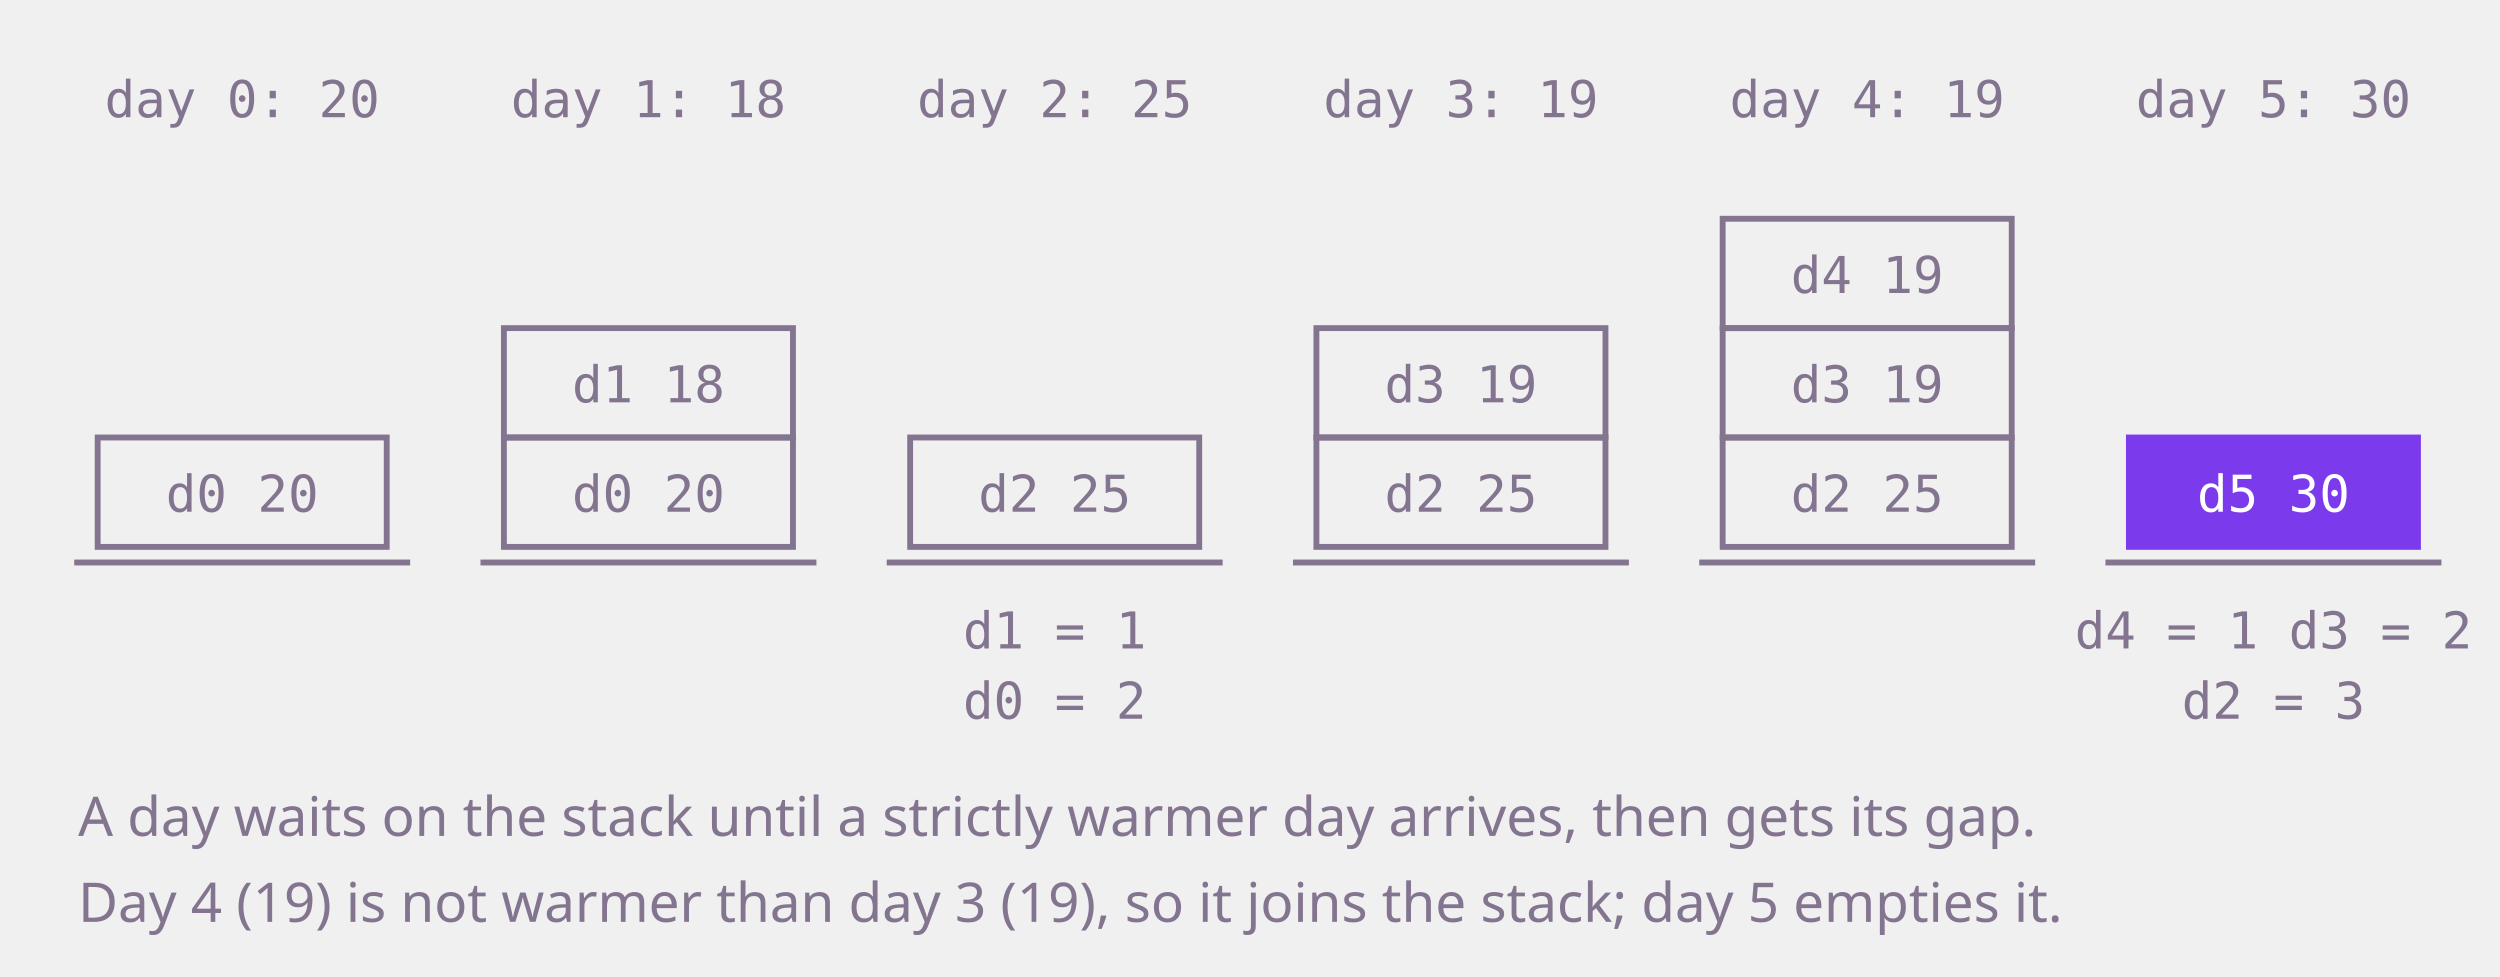
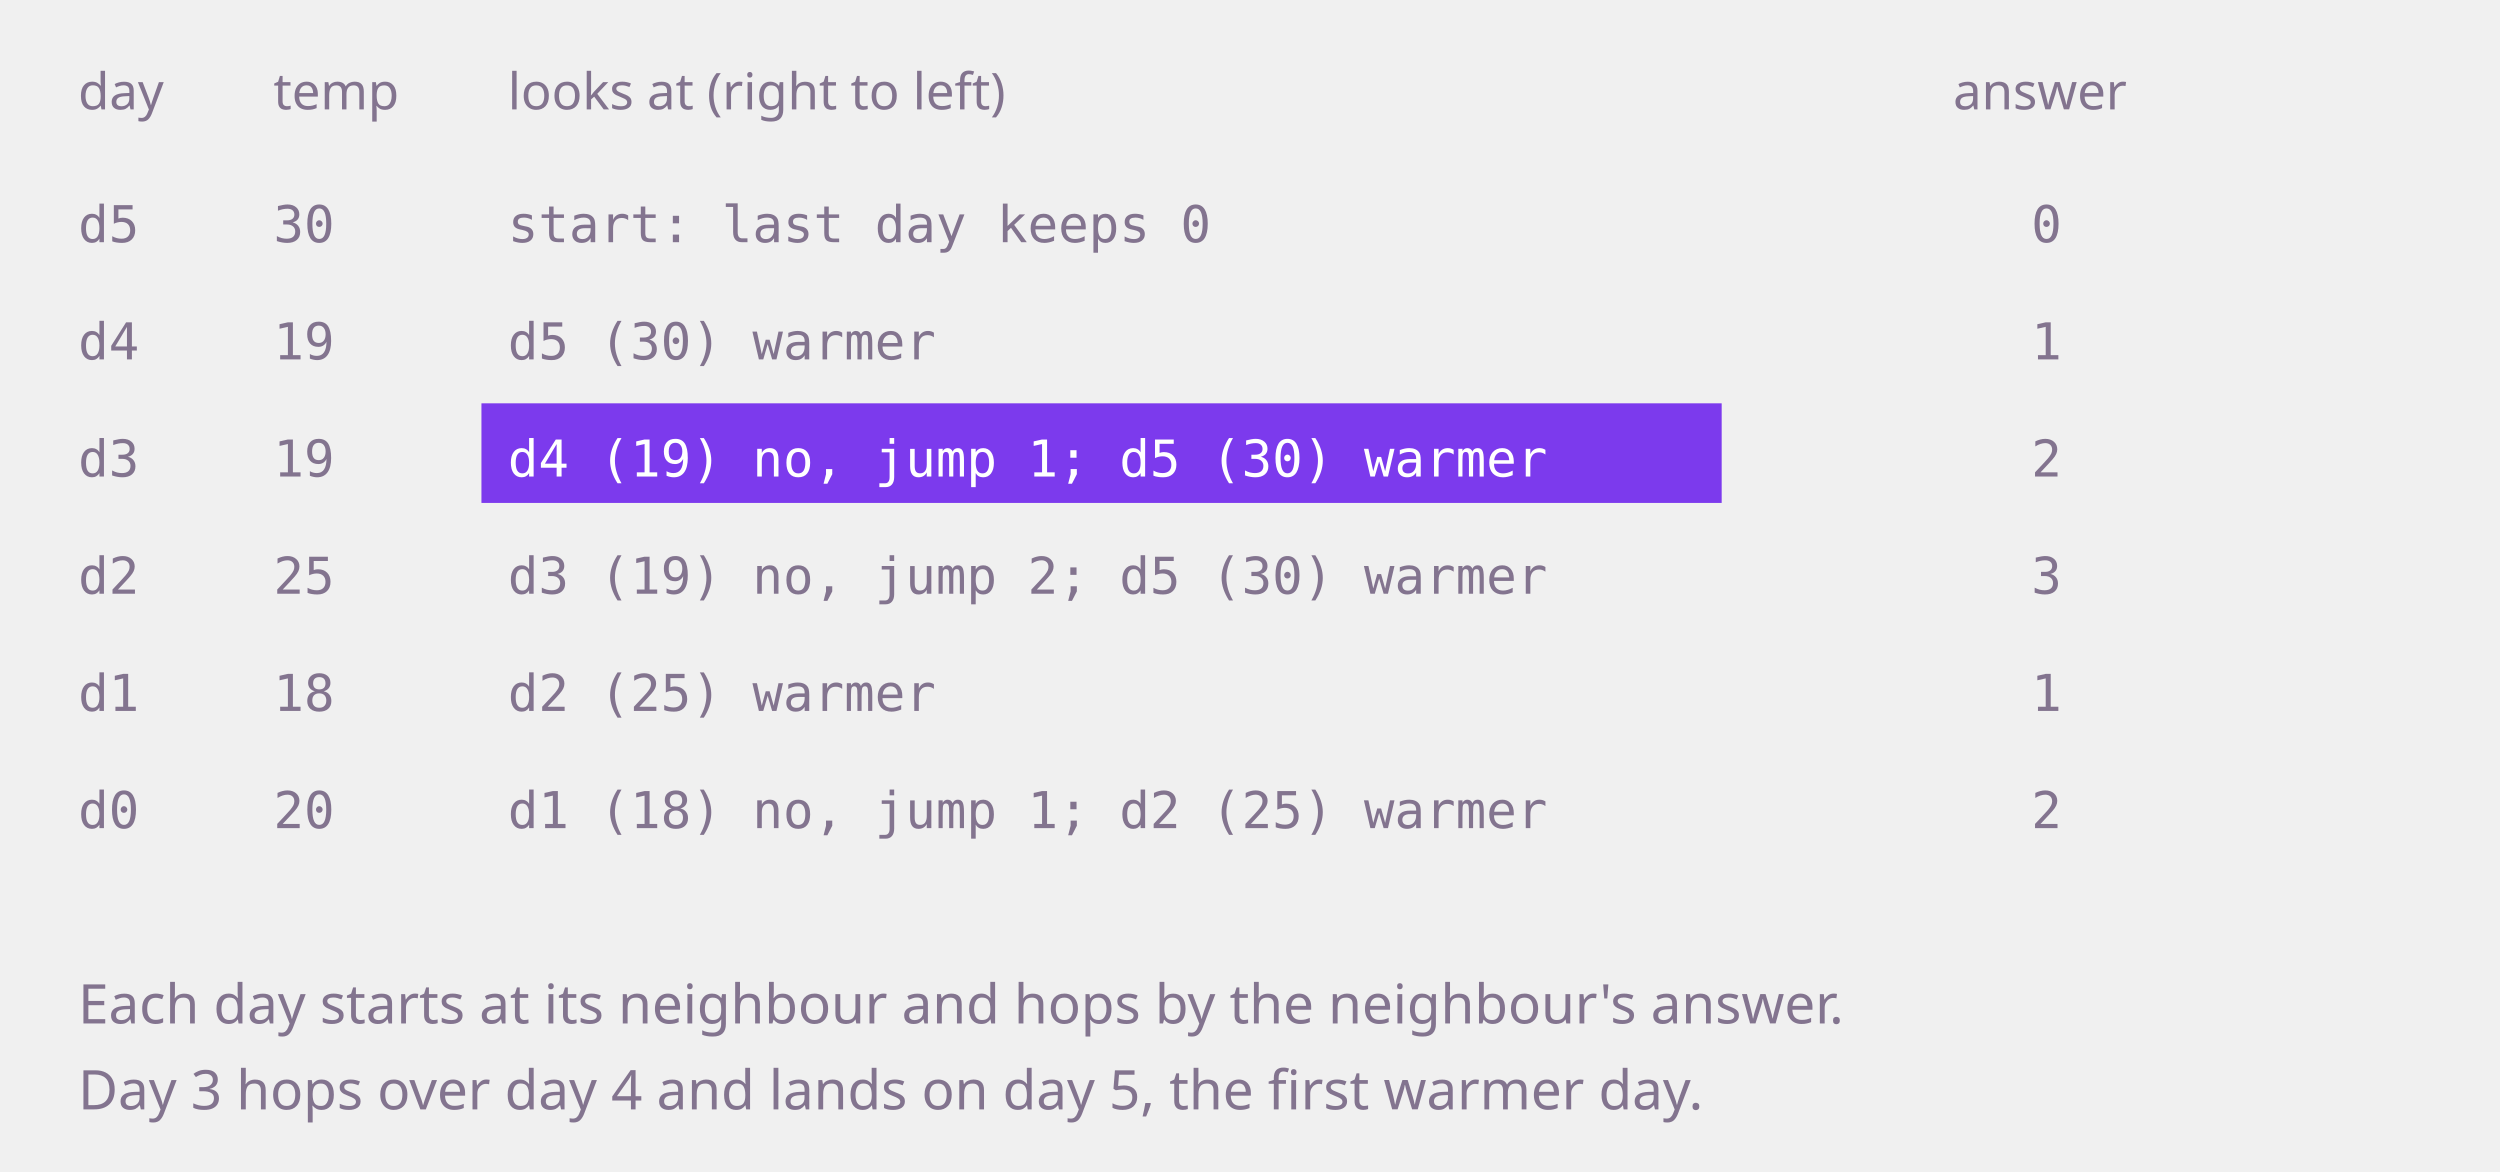
- <svg xmlns="http://www.w3.org/2000/svg" viewBox="0 0 640 250" width="640" height="250" role="img">
-   <text x="62" y="30" font-family="JetBrains Mono, Consolas, monospace" font-size="13" fill="#83748f" text-anchor="middle">day 0: 20</text>
-   <rect x="25" y="112" width="74" height="28" fill="none" stroke="#83748f" stroke-width="1.5" />
-   <text x="62" y="131" font-family="JetBrains Mono, Consolas, monospace" font-size="13" fill="#83748f" text-anchor="middle">d0 20</text>
-   <path d="M 19 144 L 105 144" stroke="#83748f" stroke-width="1.5" fill="none" />
-   <text x="166" y="30" font-family="JetBrains Mono, Consolas, monospace" font-size="13" fill="#83748f" text-anchor="middle">day 1: 18</text>
-   <rect x="129" y="112" width="74" height="28" fill="none" stroke="#83748f" stroke-width="1.5" />
-   <text x="166" y="131" font-family="JetBrains Mono, Consolas, monospace" font-size="13" fill="#83748f" text-anchor="middle">d0 20</text>
-   <rect x="129" y="84" width="74" height="28" fill="none" stroke="#83748f" stroke-width="1.5" />
-   <text x="166" y="103" font-family="JetBrains Mono, Consolas, monospace" font-size="13" fill="#83748f" text-anchor="middle">d1 18</text>
-   <path d="M 123 144 L 209 144" stroke="#83748f" stroke-width="1.5" fill="none" />
-   <text x="270" y="30" font-family="JetBrains Mono, Consolas, monospace" font-size="13" fill="#83748f" text-anchor="middle">day 2: 25</text>
-   <rect x="233" y="112" width="74" height="28" fill="none" stroke="#83748f" stroke-width="1.5" />
-   <text x="270" y="131" font-family="JetBrains Mono, Consolas, monospace" font-size="13" fill="#83748f" text-anchor="middle">d2 25</text>
-   <path d="M 227 144 L 313 144" stroke="#83748f" stroke-width="1.5" fill="none" />
-   <text x="270" y="166" font-family="JetBrains Mono, Consolas, monospace" font-size="13" fill="#83748f" text-anchor="middle">d1 = 1</text>
-   <text x="270" y="184" font-family="JetBrains Mono, Consolas, monospace" font-size="13" fill="#83748f" text-anchor="middle">d0 = 2</text>
-   <text x="374" y="30" font-family="JetBrains Mono, Consolas, monospace" font-size="13" fill="#83748f" text-anchor="middle">day 3: 19</text>
-   <rect x="337" y="112" width="74" height="28" fill="none" stroke="#83748f" stroke-width="1.5" />
-   <text x="374" y="131" font-family="JetBrains Mono, Consolas, monospace" font-size="13" fill="#83748f" text-anchor="middle">d2 25</text>
-   <rect x="337" y="84" width="74" height="28" fill="none" stroke="#83748f" stroke-width="1.5" />
-   <text x="374" y="103" font-family="JetBrains Mono, Consolas, monospace" font-size="13" fill="#83748f" text-anchor="middle">d3 19</text>
-   <path d="M 331 144 L 417 144" stroke="#83748f" stroke-width="1.5" fill="none" />
-   <text x="478" y="30" font-family="JetBrains Mono, Consolas, monospace" font-size="13" fill="#83748f" text-anchor="middle">day 4: 19</text>
-   <rect x="441" y="112" width="74" height="28" fill="none" stroke="#83748f" stroke-width="1.5" />
-   <text x="478" y="131" font-family="JetBrains Mono, Consolas, monospace" font-size="13" fill="#83748f" text-anchor="middle">d2 25</text>
-   <rect x="441" y="84" width="74" height="28" fill="none" stroke="#83748f" stroke-width="1.5" />
-   <text x="478" y="103" font-family="JetBrains Mono, Consolas, monospace" font-size="13" fill="#83748f" text-anchor="middle">d3 19</text>
-   <rect x="441" y="56" width="74" height="28" fill="none" stroke="#83748f" stroke-width="1.5" />
-   <text x="478" y="75" font-family="JetBrains Mono, Consolas, monospace" font-size="13" fill="#83748f" text-anchor="middle">d4 19</text>
-   <path d="M 435 144 L 521 144" stroke="#83748f" stroke-width="1.5" fill="none" />
-   <text x="582" y="30" font-family="JetBrains Mono, Consolas, monospace" font-size="13" fill="#83748f" text-anchor="middle">day 5: 30</text>
-   <rect x="545" y="112" width="74" height="28" fill="#7c3aed" stroke="#7c3aed" stroke-width="1.5" />
-   <text x="582" y="131" font-family="JetBrains Mono, Consolas, monospace" font-size="13" fill="#ffffff" text-anchor="middle">d5 30</text>
-   <path d="M 539 144 L 625 144" stroke="#83748f" stroke-width="1.5" fill="none" />
-   <text x="582" y="166" font-family="JetBrains Mono, Consolas, monospace" font-size="13" fill="#83748f" text-anchor="middle">d4 = 1  d3 = 2</text>
-   <text x="582" y="184" font-family="JetBrains Mono, Consolas, monospace" font-size="13" fill="#83748f" text-anchor="middle">d2 = 3</text>
-   <text x="20" y="214" font-family="Hanken Grotesk, Segoe UI, sans-serif" font-size="14" fill="#83748f" text-anchor="start">A day waits on the stack until a strictly warmer day arrives, then gets its gap.</text>
-   <text x="20" y="236" font-family="Hanken Grotesk, Segoe UI, sans-serif" font-size="14" fill="#83748f" text-anchor="start">Day 4 (19) is not warmer than day 3 (19), so it joins the stack; day 5 empties it.</text>
+ <svg xmlns="http://www.w3.org/2000/svg" viewBox="0 0 640 300" width="640" height="300" role="img">
+   <rect x="124" y="104" width="316" height="24" fill="#7c3aed" stroke="#7c3aed" stroke-width="1.5" />
+   <g font-family="Hanken Grotesk, Segoe UI, sans-serif" font-size="13" fill="#83748f">
+     <text x="20" y="28">day</text>
+     <text x="70" y="28">temp</text>
+     <text x="130" y="28">looks at (right to left)</text>
+     <text x="500" y="28">answer</text>
+   </g>
+   <g font-family="JetBrains Mono, Consolas, monospace" font-size="13" fill="#83748f">
+     <text x="20" y="62">d5</text>
+     <text x="70" y="62">30</text>
+     <text x="130" y="62" fill="#83748f">start: last day keeps 0</text>
+     <text x="520" y="62">0</text>
+   </g>
+   <g font-family="JetBrains Mono, Consolas, monospace" font-size="13" fill="#83748f">
+     <text x="20" y="92">d4</text>
+     <text x="70" y="92">19</text>
+     <text x="130" y="92" fill="#83748f">d5 (30) warmer</text>
+     <text x="520" y="92">1</text>
+   </g>
+   <g font-family="JetBrains Mono, Consolas, monospace" font-size="13" fill="#83748f">
+     <text x="20" y="122">d3</text>
+     <text x="70" y="122">19</text>
+     <text x="130" y="122" fill="#ffffff">d4 (19) no, jump 1; d5 (30) warmer</text>
+     <text x="520" y="122">2</text>
+   </g>
+   <g font-family="JetBrains Mono, Consolas, monospace" font-size="13" fill="#83748f">
+     <text x="20" y="152">d2</text>
+     <text x="70" y="152">25</text>
+     <text x="130" y="152" fill="#83748f">d3 (19) no, jump 2; d5 (30) warmer</text>
+     <text x="520" y="152">3</text>
+   </g>
+   <g font-family="JetBrains Mono, Consolas, monospace" font-size="13" fill="#83748f">
+     <text x="20" y="182">d1</text>
+     <text x="70" y="182">18</text>
+     <text x="130" y="182" fill="#83748f">d2 (25) warmer</text>
+     <text x="520" y="182">1</text>
+   </g>
+   <g font-family="JetBrains Mono, Consolas, monospace" font-size="13" fill="#83748f">
+     <text x="20" y="212">d0</text>
+     <text x="70" y="212">20</text>
+     <text x="130" y="212" fill="#83748f">d1 (18) no, jump 1; d2 (25) warmer</text>
+     <text x="520" y="212">2</text>
+   </g>
+   <text x="20" y="262" font-family="Hanken Grotesk, Segoe UI, sans-serif" font-size="14" fill="#83748f">Each day starts at its neighbour and hops by the neighbour's answer.</text>
+   <text x="20" y="284" font-family="Hanken Grotesk, Segoe UI, sans-serif" font-size="14" fill="#83748f">Day 3 hops over day 4 and lands on day 5, the first warmer day.</text>
</svg>
